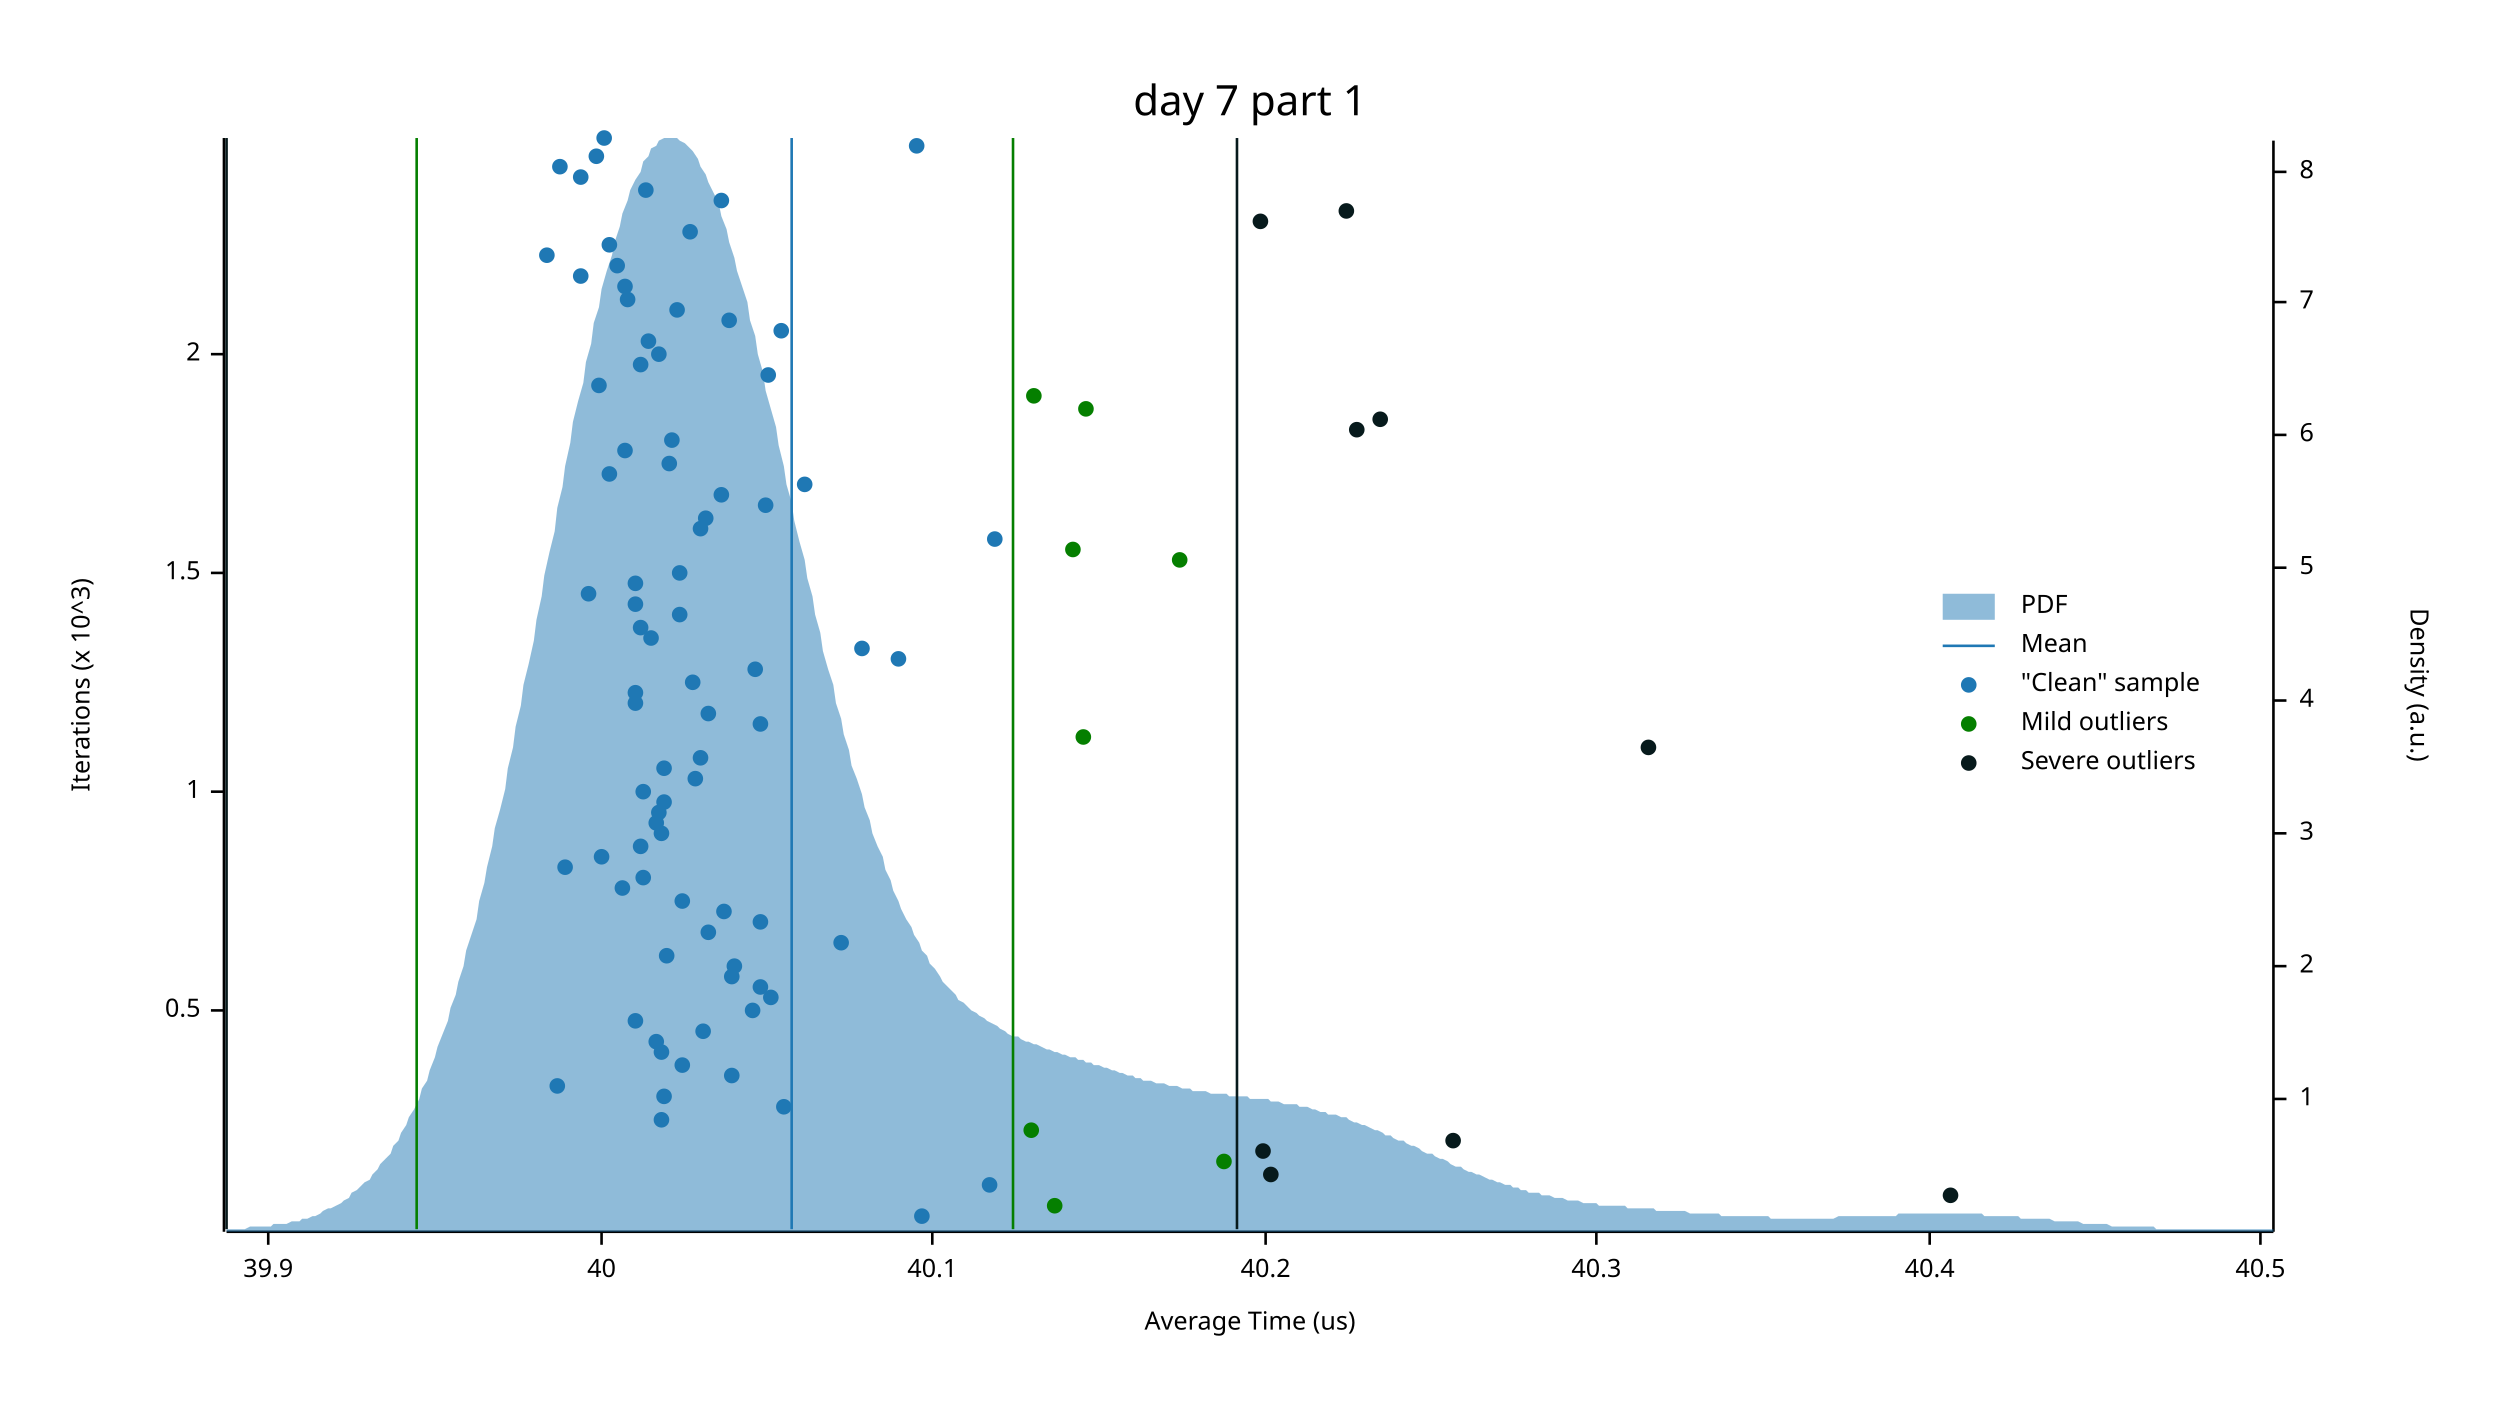
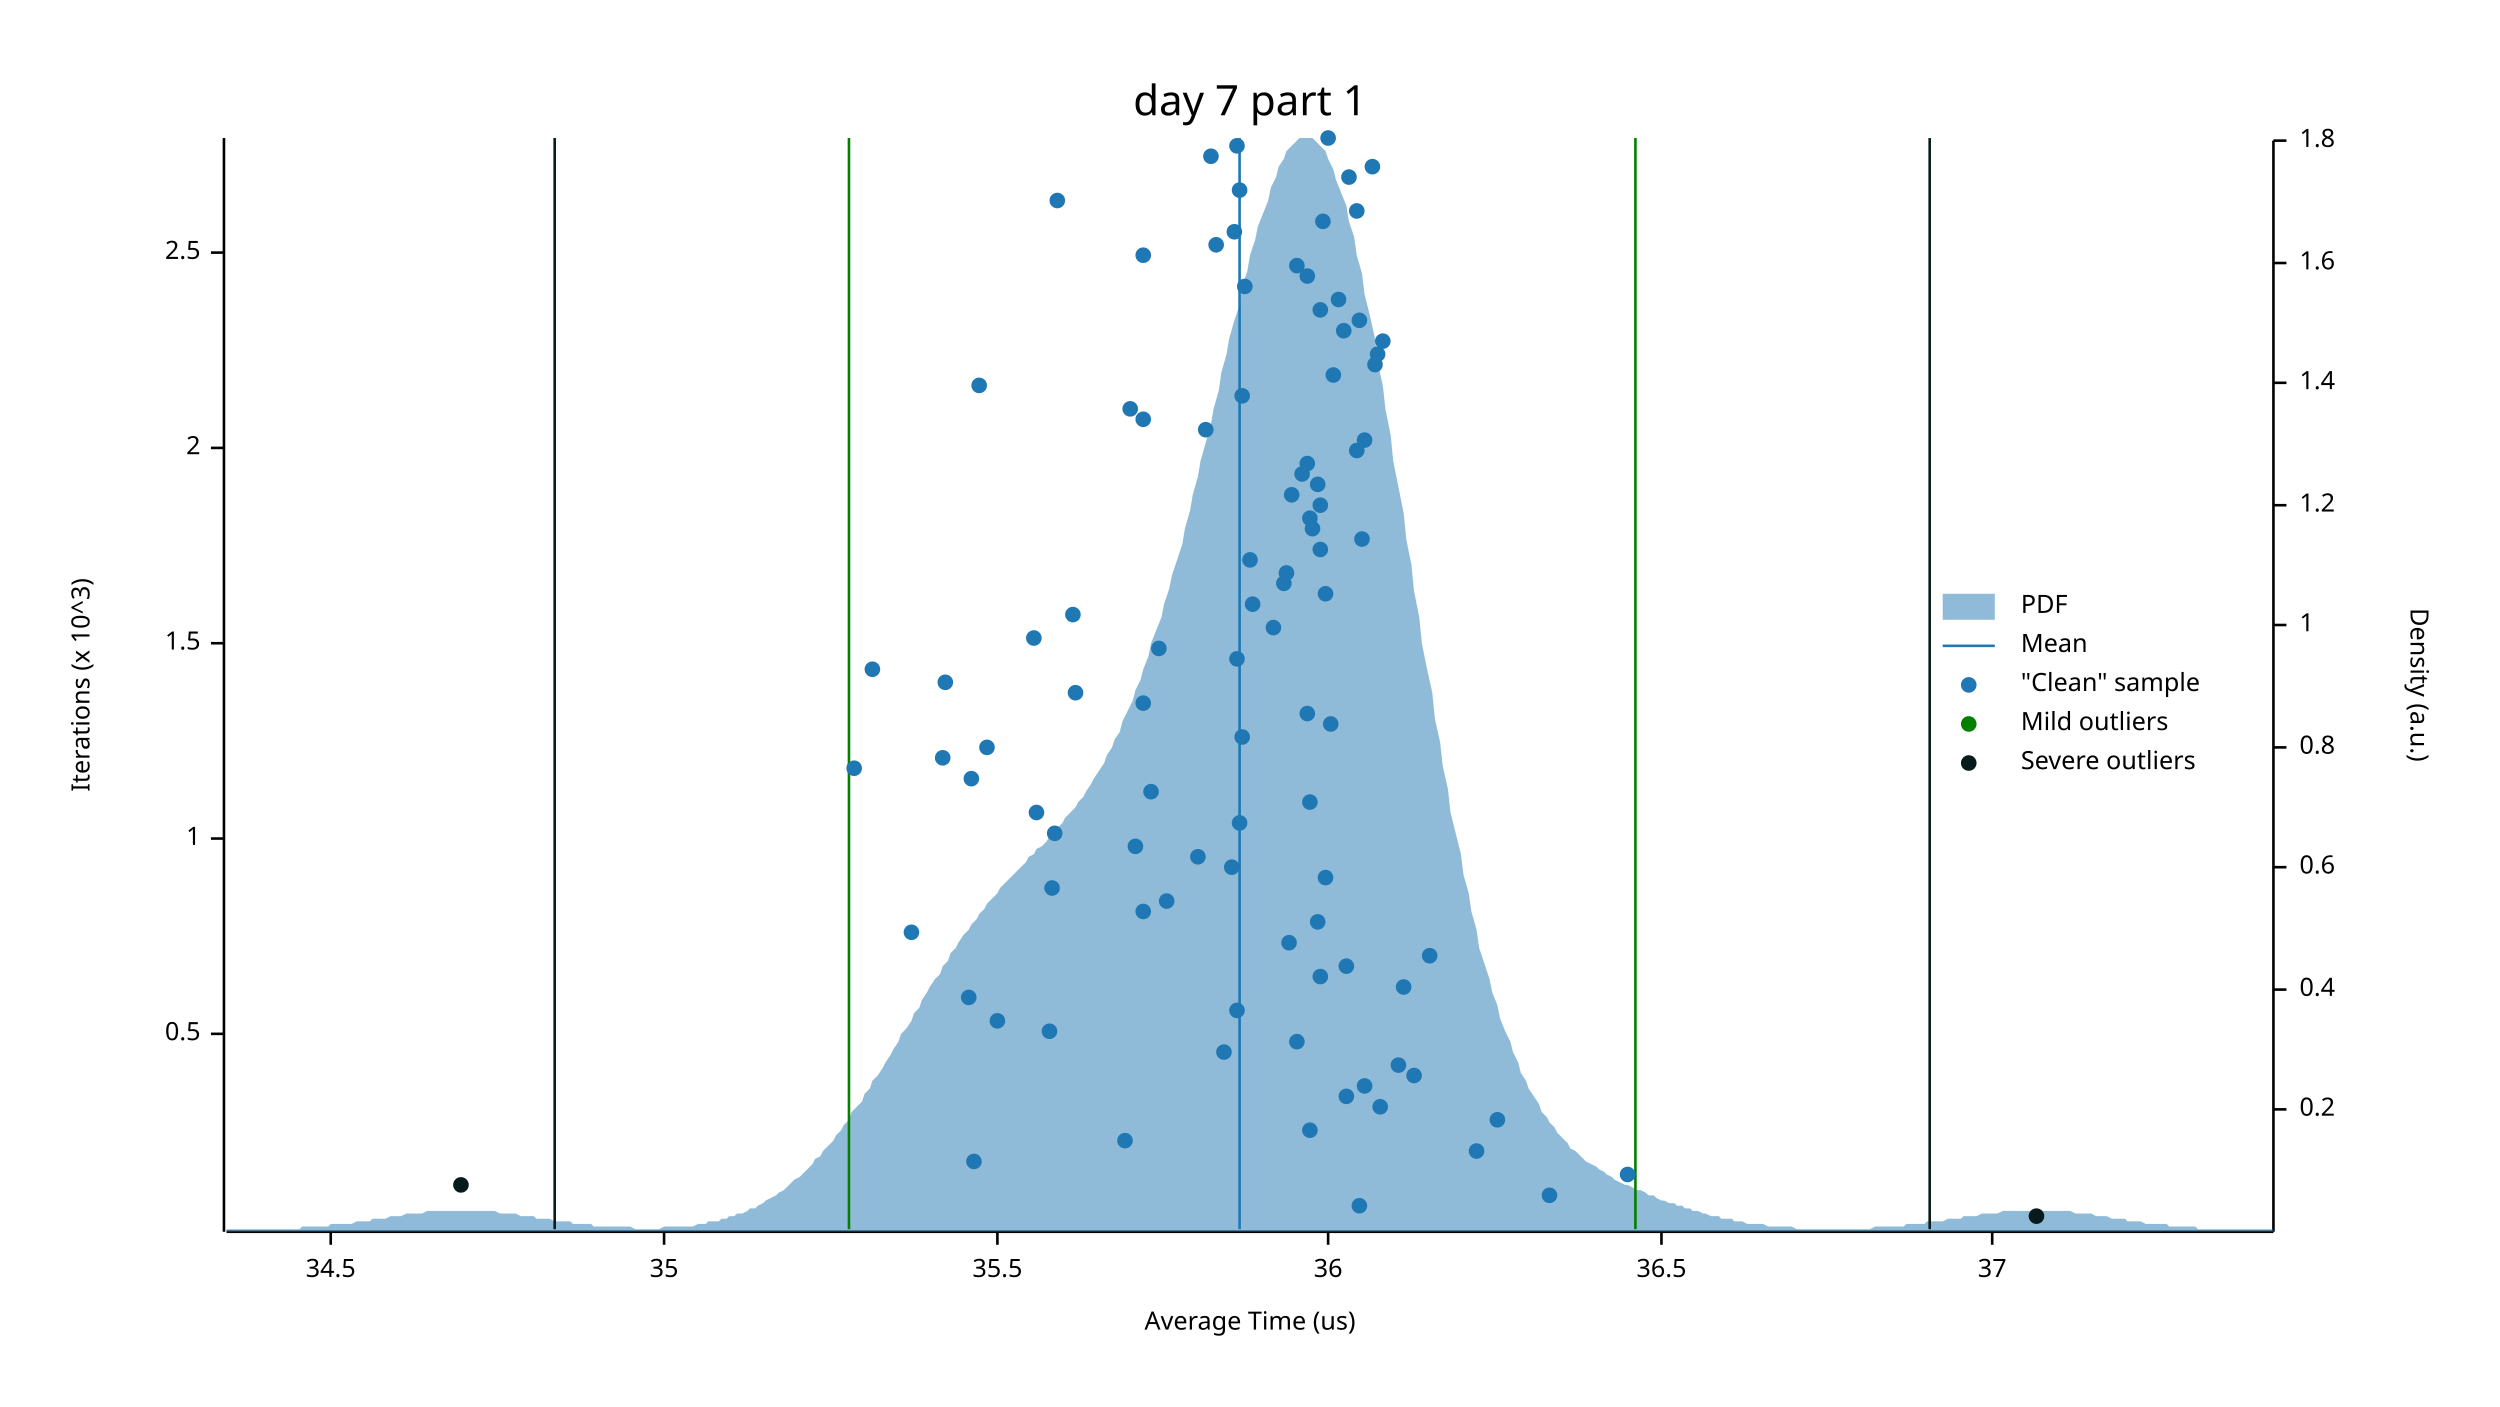
<svg xmlns="http://www.w3.org/2000/svg" width="960" height="540" viewBox="0 0 960 540">
  <text x="480" y="32" dy="0.76em" text-anchor="middle" font-family="sans-serif" font-size="16.129" opacity="1" fill="#000000">
day 7 part 1
</text>
  <text x="27" y="263" dy="0.76em" text-anchor="middle" font-family="sans-serif" font-size="9.677" opacity="1" fill="#000000" transform="rotate(270, 27, 263)">
Iterations (x 10^3)
</text>
  <text x="480" y="513" dy="-0.5ex" text-anchor="middle" font-family="sans-serif" font-size="9.677" opacity="1" fill="#000000">
Average Time (us)
</text>
  <polyline fill="none" opacity="1" stroke="#000000" stroke-width="1" points="86,53 86,473 " />
-   <text x="77" y="388" dy="0.5ex" text-anchor="end" font-family="sans-serif" font-size="9.677" opacity="1" fill="#000000">
+   <text x="77" y="397" dy="0.5ex" text-anchor="end" font-family="sans-serif" font-size="9.677" opacity="1" fill="#000000">
0.5
</text>
-   <polyline fill="none" opacity="1" stroke="#000000" stroke-width="1" points="81,388 86,388 " />
-   <text x="77" y="304" dy="0.5ex" text-anchor="end" font-family="sans-serif" font-size="9.677" opacity="1" fill="#000000">
+   <polyline fill="none" opacity="1" stroke="#000000" stroke-width="1" points="81,397 86,397 " />
+   <text x="77" y="322" dy="0.5ex" text-anchor="end" font-family="sans-serif" font-size="9.677" opacity="1" fill="#000000">
1
</text>
-   <polyline fill="none" opacity="1" stroke="#000000" stroke-width="1" points="81,304 86,304 " />
-   <text x="77" y="220" dy="0.5ex" text-anchor="end" font-family="sans-serif" font-size="9.677" opacity="1" fill="#000000">
+   <polyline fill="none" opacity="1" stroke="#000000" stroke-width="1" points="81,322 86,322 " />
+   <text x="77" y="247" dy="0.5ex" text-anchor="end" font-family="sans-serif" font-size="9.677" opacity="1" fill="#000000">
1.5
</text>
-   <polyline fill="none" opacity="1" stroke="#000000" stroke-width="1" points="81,220 86,220 " />
-   <text x="77" y="136" dy="0.5ex" text-anchor="end" font-family="sans-serif" font-size="9.677" opacity="1" fill="#000000">
+   <polyline fill="none" opacity="1" stroke="#000000" stroke-width="1" points="81,247 86,247 " />
+   <text x="77" y="172" dy="0.5ex" text-anchor="end" font-family="sans-serif" font-size="9.677" opacity="1" fill="#000000">
2
</text>
-   <polyline fill="none" opacity="1" stroke="#000000" stroke-width="1" points="81,136 86,136 " />
+   <polyline fill="none" opacity="1" stroke="#000000" stroke-width="1" points="81,172 86,172 " />
+   <text x="77" y="97" dy="0.5ex" text-anchor="end" font-family="sans-serif" font-size="9.677" opacity="1" fill="#000000">
+ 2.5
+ </text>
+   <polyline fill="none" opacity="1" stroke="#000000" stroke-width="1" points="81,97 86,97 " />
  <polyline fill="none" opacity="1" stroke="#000000" stroke-width="1" points="87,473 873,473 " />
-   <text x="103" y="483" dy="0.76em" text-anchor="middle" font-family="sans-serif" font-size="9.677" opacity="1" fill="#000000">
- 39.9
- </text>
-   <polyline fill="none" opacity="1" stroke="#000000" stroke-width="1" points="103,473 103,478 " />
-   <text x="231" y="483" dy="0.76em" text-anchor="middle" font-family="sans-serif" font-size="9.677" opacity="1" fill="#000000">
- 40
- </text>
-   <polyline fill="none" opacity="1" stroke="#000000" stroke-width="1" points="231,473 231,478 " />
-   <text x="358" y="483" dy="0.76em" text-anchor="middle" font-family="sans-serif" font-size="9.677" opacity="1" fill="#000000">
- 40.1
- </text>
-   <polyline fill="none" opacity="1" stroke="#000000" stroke-width="1" points="358,473 358,478 " />
-   <text x="486" y="483" dy="0.76em" text-anchor="middle" font-family="sans-serif" font-size="9.677" opacity="1" fill="#000000">
- 40.2
- </text>
-   <polyline fill="none" opacity="1" stroke="#000000" stroke-width="1" points="486,473 486,478 " />
-   <text x="613" y="483" dy="0.76em" text-anchor="middle" font-family="sans-serif" font-size="9.677" opacity="1" fill="#000000">
- 40.3
- </text>
-   <polyline fill="none" opacity="1" stroke="#000000" stroke-width="1" points="613,473 613,478 " />
-   <text x="741" y="483" dy="0.76em" text-anchor="middle" font-family="sans-serif" font-size="9.677" opacity="1" fill="#000000">
- 40.4
- </text>
-   <polyline fill="none" opacity="1" stroke="#000000" stroke-width="1" points="741,473 741,478 " />
-   <text x="868" y="483" dy="0.76em" text-anchor="middle" font-family="sans-serif" font-size="9.677" opacity="1" fill="#000000">
- 40.5
- </text>
-   <polyline fill="none" opacity="1" stroke="#000000" stroke-width="1" points="868,473 868,478 " />
+   <text x="127" y="483" dy="0.76em" text-anchor="middle" font-family="sans-serif" font-size="9.677" opacity="1" fill="#000000">
+ 34.5
+ </text>
+   <polyline fill="none" opacity="1" stroke="#000000" stroke-width="1" points="127,473 127,478 " />
+   <text x="255" y="483" dy="0.76em" text-anchor="middle" font-family="sans-serif" font-size="9.677" opacity="1" fill="#000000">
+ 35
+ </text>
+   <polyline fill="none" opacity="1" stroke="#000000" stroke-width="1" points="255,473 255,478 " />
+   <text x="383" y="483" dy="0.76em" text-anchor="middle" font-family="sans-serif" font-size="9.677" opacity="1" fill="#000000">
+ 35.5
+ </text>
+   <polyline fill="none" opacity="1" stroke="#000000" stroke-width="1" points="383,473 383,478 " />
+   <text x="510" y="483" dy="0.76em" text-anchor="middle" font-family="sans-serif" font-size="9.677" opacity="1" fill="#000000">
+ 36
+ </text>
+   <polyline fill="none" opacity="1" stroke="#000000" stroke-width="1" points="510,473 510,478 " />
+   <text x="638" y="483" dy="0.76em" text-anchor="middle" font-family="sans-serif" font-size="9.677" opacity="1" fill="#000000">
+ 36.5
+ </text>
+   <polyline fill="none" opacity="1" stroke="#000000" stroke-width="1" points="638,473 638,478 " />
+   <text x="765" y="483" dy="0.76em" text-anchor="middle" font-family="sans-serif" font-size="9.677" opacity="1" fill="#000000">
+ 37
+ </text>
+   <polyline fill="none" opacity="1" stroke="#000000" stroke-width="1" points="765,473 765,478 " />
  <text x="933" y="263" dy="0.76em" text-anchor="middle" font-family="sans-serif" font-size="9.677" opacity="1" fill="#000000" transform="rotate(90, 933, 263)">
Density (a.u.)
</text>
  <polyline fill="none" opacity="1" stroke="#000000" stroke-width="1" points="873,54 873,473 " />
-   <text x="883" y="422" dy="0.5ex" text-anchor="start" font-family="sans-serif" font-size="9.677" opacity="1" fill="#000000">
+   <text x="883" y="426" dy="0.5ex" text-anchor="start" font-family="sans-serif" font-size="9.677" opacity="1" fill="#000000">
+ 0.2
+ </text>
+   <polyline fill="none" opacity="1" stroke="#000000" stroke-width="1" points="873,426 878,426 " />
+   <text x="883" y="380" dy="0.5ex" text-anchor="start" font-family="sans-serif" font-size="9.677" opacity="1" fill="#000000">
+ 0.4
+ </text>
+   <polyline fill="none" opacity="1" stroke="#000000" stroke-width="1" points="873,380 878,380 " />
+   <text x="883" y="333" dy="0.5ex" text-anchor="start" font-family="sans-serif" font-size="9.677" opacity="1" fill="#000000">
+ 0.6
+ </text>
+   <polyline fill="none" opacity="1" stroke="#000000" stroke-width="1" points="873,333 878,333 " />
+   <text x="883" y="287" dy="0.5ex" text-anchor="start" font-family="sans-serif" font-size="9.677" opacity="1" fill="#000000">
+ 0.8
+ </text>
+   <polyline fill="none" opacity="1" stroke="#000000" stroke-width="1" points="873,287 878,287 " />
+   <text x="883" y="240" dy="0.5ex" text-anchor="start" font-family="sans-serif" font-size="9.677" opacity="1" fill="#000000">
1
</text>
-   <polyline fill="none" opacity="1" stroke="#000000" stroke-width="1" points="873,422 878,422 " />
-   <text x="883" y="371" dy="0.5ex" text-anchor="start" font-family="sans-serif" font-size="9.677" opacity="1" fill="#000000">
- 2
- </text>
-   <polyline fill="none" opacity="1" stroke="#000000" stroke-width="1" points="873,371 878,371 " />
-   <text x="883" y="320" dy="0.5ex" text-anchor="start" font-family="sans-serif" font-size="9.677" opacity="1" fill="#000000">
- 3
- </text>
-   <polyline fill="none" opacity="1" stroke="#000000" stroke-width="1" points="873,320 878,320 " />
-   <text x="883" y="269" dy="0.5ex" text-anchor="start" font-family="sans-serif" font-size="9.677" opacity="1" fill="#000000">
- 4
- </text>
-   <polyline fill="none" opacity="1" stroke="#000000" stroke-width="1" points="873,269 878,269 " />
-   <text x="883" y="218" dy="0.5ex" text-anchor="start" font-family="sans-serif" font-size="9.677" opacity="1" fill="#000000">
- 5
- </text>
-   <polyline fill="none" opacity="1" stroke="#000000" stroke-width="1" points="873,218 878,218 " />
-   <text x="883" y="167" dy="0.5ex" text-anchor="start" font-family="sans-serif" font-size="9.677" opacity="1" fill="#000000">
- 6
- </text>
-   <polyline fill="none" opacity="1" stroke="#000000" stroke-width="1" points="873,167 878,167 " />
-   <text x="883" y="116" dy="0.5ex" text-anchor="start" font-family="sans-serif" font-size="9.677" opacity="1" fill="#000000">
- 7
- </text>
-   <polyline fill="none" opacity="1" stroke="#000000" stroke-width="1" points="873,116 878,116 " />
-   <text x="883" y="66" dy="0.5ex" text-anchor="start" font-family="sans-serif" font-size="9.677" opacity="1" fill="#000000">
- 8
- </text>
-   <polyline fill="none" opacity="1" stroke="#000000" stroke-width="1" points="873,66 878,66 " />
-   <polygon opacity="0.5" fill="#1F78B4" points="87,472 88,472 90,472 91,472 93,472 94,472 96,471 98,471 99,471 101,471 102,471 104,471 105,470 107,470 109,470 110,470 112,469 113,469 115,469 116,468 118,468 120,467 121,467 123,466 124,465 126,464 127,464 129,463 131,462 132,461 134,460 135,458 137,457 138,456 140,454 142,453 143,451 145,449 146,447 148,445 150,443 151,440 153,438 154,435 156,432 157,429 159,426 161,422 162,418 164,415 165,411 167,406 168,402 170,397 172,392 173,387 175,382 176,377 178,371 179,365 181,359 183,353 184,346 186,339 187,333 189,325 190,318 192,311 194,303 195,295 197,287 198,279 200,271 201,263 203,255 205,246 206,238 208,229 209,221 211,212 213,204 214,195 216,187 217,179 219,170 220,162 222,154 224,147 225,139 227,132 228,124 230,118 231,111 233,104 235,98 236,93 238,87 239,82 241,77 242,73 244,69 246,66 247,62 249,60 250,57 252,56 253,54 255,53 257,53 258,53 260,53 261,54 263,55 264,56 266,58 268,61 269,64 271,67 272,70 274,74 276,78 277,83 279,88 280,93 282,99 283,104 285,110 287,116 288,123 290,129 291,136 293,143 294,150 296,157 298,164 299,171 301,179 302,186 304,193 305,200 307,208 309,215 310,222 312,229 313,236 315,243 316,250 318,257 320,263 321,270 323,276 324,282 326,288 327,294 329,299 331,305 332,310 334,315 335,320 337,325 339,329 340,334 342,338 343,342 345,346 346,349 348,353 350,356 351,359 353,362 354,365 356,367 357,370 359,372 361,375 362,377 364,379 365,380 367,382 368,384 370,385 372,387 373,388 375,389 376,390 378,391 379,392 381,393 383,394 384,395 386,396 387,397 389,398 391,398 392,399 394,400 395,400 397,401 398,401 400,402 402,403 403,403 405,404 406,404 408,405 409,405 411,406 413,406 414,407 416,407 417,408 419,408 420,409 422,409 424,410 425,410 427,411 428,411 430,412 431,412 433,413 435,413 436,414 438,414 439,415 441,415 442,415 444,416 446,416 447,416 449,417 450,417 452,417 454,418 455,418 457,418 458,419 460,419 461,419 463,419 465,420 466,420 468,420 469,420 471,420 472,421 474,421 476,421 477,421 479,421 480,422 482,422 483,422 485,422 487,422 488,423 490,423 491,423 493,424 494,424 496,424 498,424 499,425 501,425 502,425 504,426 505,426 507,427 509,427 510,428 512,428 513,428 515,429 517,429 518,430 520,431 521,431 523,432 524,432 526,433 528,434 529,434 531,435 532,436 534,436 535,437 537,438 539,438 540,439 542,440 543,440 545,441 546,442 548,443 550,443 551,444 553,445 554,445 556,446 557,447 559,448 561,448 562,449 564,450 565,450 567,451 568,451 570,452 572,453 573,453 575,454 576,454 578,455 580,455 581,456 583,456 584,457 586,457 587,458 589,458 591,458 592,459 594,459 595,459 597,460 598,460 600,460 602,461 603,461 605,461 606,461 608,462 609,462 611,462 613,462 614,463 616,463 617,463 619,463 620,463 622,463 624,463 625,464 627,464 628,464 630,464 632,464 633,464 635,464 636,465 638,465 639,465 641,465 643,465 644,465 646,465 647,465 649,466 650,466 652,466 654,466 655,466 657,466 658,466 660,466 661,467 663,467 665,467 666,467 668,467 669,467 671,467 672,467 674,467 676,467 677,467 679,467 680,468 682,468 683,468 685,468 687,468 688,468 690,468 691,468 693,468 695,468 696,468 698,468 699,468 701,468 702,468 704,468 706,467 707,467 709,467 710,467 712,467 713,467 715,467 717,467 718,467 720,467 721,467 723,467 724,467 726,467 728,467 729,466 731,466 732,466 734,466 735,466 737,466 739,466 740,466 742,466 743,466 745,466 746,466 748,466 750,466 751,466 753,466 754,466 756,466 758,466 759,466 761,466 762,467 764,467 765,467 767,467 769,467 770,467 772,467 773,467 775,467 776,468 778,468 780,468 781,468 783,468 784,468 786,468 787,468 789,469 791,469 792,469 794,469 795,469 797,469 798,469 800,470 802,470 803,470 805,470 806,470 808,470 809,470 811,471 813,471 814,471 816,471 817,471 819,471 821,471 822,471 824,471 825,471 827,471 828,472 830,472 832,472 833,472 835,472 836,472 838,472 839,472 841,472 843,472 844,472 846,472 847,472 849,472 850,472 852,472 854,472 855,472 857,472 858,472 860,472 861,472 863,472 865,472 866,472 868,472 869,472 871,472 873,472 873,473 87,473 " />
-   <polyline fill="none" opacity="1" stroke="#1F78B4" stroke-width="1" points="304,472 304,53 " />
-   <polyline fill="none" opacity="1" stroke="#057F00" stroke-width="1" points="160,472 160,53 " />
-   <polyline fill="none" opacity="1" stroke="#057F00" stroke-width="1" points="389,472 389,53 " />
-   <polyline fill="none" opacity="1" stroke="#071A1C" stroke-width="1" points="87,472 87,53 " />
-   <polyline fill="none" opacity="1" stroke="#071A1C" stroke-width="1" points="475,472 475,53 " />
-   <circle cx="354" cy="467" r="3" opacity="1" fill="#1F78B4" stroke="none" stroke-width="1" />
-   <circle cx="380" cy="455" r="3" opacity="1" fill="#1F78B4" stroke="none" stroke-width="1" />
-   <circle cx="254" cy="430" r="3" opacity="1" fill="#1F78B4" stroke="none" stroke-width="1" />
-   <circle cx="301" cy="425" r="3" opacity="1" fill="#1F78B4" stroke="none" stroke-width="1" />
-   <circle cx="255" cy="421" r="3" opacity="1" fill="#1F78B4" stroke="none" stroke-width="1" />
-   <circle cx="214" cy="417" r="3" opacity="1" fill="#1F78B4" stroke="none" stroke-width="1" />
-   <circle cx="281" cy="413" r="3" opacity="1" fill="#1F78B4" stroke="none" stroke-width="1" />
-   <circle cx="262" cy="409" r="3" opacity="1" fill="#1F78B4" stroke="none" stroke-width="1" />
-   <circle cx="254" cy="404" r="3" opacity="1" fill="#1F78B4" stroke="none" stroke-width="1" />
-   <circle cx="252" cy="400" r="3" opacity="1" fill="#1F78B4" stroke="none" stroke-width="1" />
-   <circle cx="270" cy="396" r="3" opacity="1" fill="#1F78B4" stroke="none" stroke-width="1" />
-   <circle cx="244" cy="392" r="3" opacity="1" fill="#1F78B4" stroke="none" stroke-width="1" />
-   <circle cx="289" cy="388" r="3" opacity="1" fill="#1F78B4" stroke="none" stroke-width="1" />
-   <circle cx="296" cy="383" r="3" opacity="1" fill="#1F78B4" stroke="none" stroke-width="1" />
-   <circle cx="292" cy="379" r="3" opacity="1" fill="#1F78B4" stroke="none" stroke-width="1" />
-   <circle cx="281" cy="375" r="3" opacity="1" fill="#1F78B4" stroke="none" stroke-width="1" />
-   <circle cx="282" cy="371" r="3" opacity="1" fill="#1F78B4" stroke="none" stroke-width="1" />
-   <circle cx="256" cy="367" r="3" opacity="1" fill="#1F78B4" stroke="none" stroke-width="1" />
-   <circle cx="323" cy="362" r="3" opacity="1" fill="#1F78B4" stroke="none" stroke-width="1" />
-   <circle cx="272" cy="358" r="3" opacity="1" fill="#1F78B4" stroke="none" stroke-width="1" />
-   <circle cx="292" cy="354" r="3" opacity="1" fill="#1F78B4" stroke="none" stroke-width="1" />
-   <circle cx="278" cy="350" r="3" opacity="1" fill="#1F78B4" stroke="none" stroke-width="1" />
-   <circle cx="262" cy="346" r="3" opacity="1" fill="#1F78B4" stroke="none" stroke-width="1" />
-   <circle cx="239" cy="341" r="3" opacity="1" fill="#1F78B4" stroke="none" stroke-width="1" />
-   <circle cx="247" cy="337" r="3" opacity="1" fill="#1F78B4" stroke="none" stroke-width="1" />
-   <circle cx="217" cy="333" r="3" opacity="1" fill="#1F78B4" stroke="none" stroke-width="1" />
-   <circle cx="231" cy="329" r="3" opacity="1" fill="#1F78B4" stroke="none" stroke-width="1" />
-   <circle cx="246" cy="325" r="3" opacity="1" fill="#1F78B4" stroke="none" stroke-width="1" />
-   <circle cx="254" cy="320" r="3" opacity="1" fill="#1F78B4" stroke="none" stroke-width="1" />
-   <circle cx="252" cy="316" r="3" opacity="1" fill="#1F78B4" stroke="none" stroke-width="1" />
-   <circle cx="253" cy="312" r="3" opacity="1" fill="#1F78B4" stroke="none" stroke-width="1" />
-   <circle cx="255" cy="308" r="3" opacity="1" fill="#1F78B4" stroke="none" stroke-width="1" />
-   <circle cx="247" cy="304" r="3" opacity="1" fill="#1F78B4" stroke="none" stroke-width="1" />
-   <circle cx="267" cy="299" r="3" opacity="1" fill="#1F78B4" stroke="none" stroke-width="1" />
-   <circle cx="255" cy="295" r="3" opacity="1" fill="#1F78B4" stroke="none" stroke-width="1" />
-   <circle cx="269" cy="291" r="3" opacity="1" fill="#1F78B4" stroke="none" stroke-width="1" />
-   <circle cx="292" cy="278" r="3" opacity="1" fill="#1F78B4" stroke="none" stroke-width="1" />
-   <circle cx="272" cy="274" r="3" opacity="1" fill="#1F78B4" stroke="none" stroke-width="1" />
-   <circle cx="244" cy="270" r="3" opacity="1" fill="#1F78B4" stroke="none" stroke-width="1" />
-   <circle cx="244" cy="266" r="3" opacity="1" fill="#1F78B4" stroke="none" stroke-width="1" />
-   <circle cx="266" cy="262" r="3" opacity="1" fill="#1F78B4" stroke="none" stroke-width="1" />
-   <circle cx="290" cy="257" r="3" opacity="1" fill="#1F78B4" stroke="none" stroke-width="1" />
-   <circle cx="345" cy="253" r="3" opacity="1" fill="#1F78B4" stroke="none" stroke-width="1" />
-   <circle cx="331" cy="249" r="3" opacity="1" fill="#1F78B4" stroke="none" stroke-width="1" />
-   <circle cx="250" cy="245" r="3" opacity="1" fill="#1F78B4" stroke="none" stroke-width="1" />
-   <circle cx="246" cy="241" r="3" opacity="1" fill="#1F78B4" stroke="none" stroke-width="1" />
-   <circle cx="261" cy="236" r="3" opacity="1" fill="#1F78B4" stroke="none" stroke-width="1" />
-   <circle cx="244" cy="232" r="3" opacity="1" fill="#1F78B4" stroke="none" stroke-width="1" />
-   <circle cx="226" cy="228" r="3" opacity="1" fill="#1F78B4" stroke="none" stroke-width="1" />
-   <circle cx="244" cy="224" r="3" opacity="1" fill="#1F78B4" stroke="none" stroke-width="1" />
-   <circle cx="261" cy="220" r="3" opacity="1" fill="#1F78B4" stroke="none" stroke-width="1" />
-   <circle cx="382" cy="207" r="3" opacity="1" fill="#1F78B4" stroke="none" stroke-width="1" />
-   <circle cx="269" cy="203" r="3" opacity="1" fill="#1F78B4" stroke="none" stroke-width="1" />
-   <circle cx="271" cy="199" r="3" opacity="1" fill="#1F78B4" stroke="none" stroke-width="1" />
-   <circle cx="294" cy="194" r="3" opacity="1" fill="#1F78B4" stroke="none" stroke-width="1" />
-   <circle cx="277" cy="190" r="3" opacity="1" fill="#1F78B4" stroke="none" stroke-width="1" />
-   <circle cx="309" cy="186" r="3" opacity="1" fill="#1F78B4" stroke="none" stroke-width="1" />
-   <circle cx="234" cy="182" r="3" opacity="1" fill="#1F78B4" stroke="none" stroke-width="1" />
-   <circle cx="257" cy="178" r="3" opacity="1" fill="#1F78B4" stroke="none" stroke-width="1" />
-   <circle cx="240" cy="173" r="3" opacity="1" fill="#1F78B4" stroke="none" stroke-width="1" />
-   <circle cx="258" cy="169" r="3" opacity="1" fill="#1F78B4" stroke="none" stroke-width="1" />
-   <circle cx="230" cy="148" r="3" opacity="1" fill="#1F78B4" stroke="none" stroke-width="1" />
-   <circle cx="295" cy="144" r="3" opacity="1" fill="#1F78B4" stroke="none" stroke-width="1" />
-   <circle cx="246" cy="140" r="3" opacity="1" fill="#1F78B4" stroke="none" stroke-width="1" />
-   <circle cx="253" cy="136" r="3" opacity="1" fill="#1F78B4" stroke="none" stroke-width="1" />
-   <circle cx="249" cy="131" r="3" opacity="1" fill="#1F78B4" stroke="none" stroke-width="1" />
-   <circle cx="300" cy="127" r="3" opacity="1" fill="#1F78B4" stroke="none" stroke-width="1" />
-   <circle cx="280" cy="123" r="3" opacity="1" fill="#1F78B4" stroke="none" stroke-width="1" />
-   <circle cx="260" cy="119" r="3" opacity="1" fill="#1F78B4" stroke="none" stroke-width="1" />
-   <circle cx="241" cy="115" r="3" opacity="1" fill="#1F78B4" stroke="none" stroke-width="1" />
-   <circle cx="240" cy="110" r="3" opacity="1" fill="#1F78B4" stroke="none" stroke-width="1" />
-   <circle cx="223" cy="106" r="3" opacity="1" fill="#1F78B4" stroke="none" stroke-width="1" />
-   <circle cx="237" cy="102" r="3" opacity="1" fill="#1F78B4" stroke="none" stroke-width="1" />
-   <circle cx="210" cy="98" r="3" opacity="1" fill="#1F78B4" stroke="none" stroke-width="1" />
-   <circle cx="234" cy="94" r="3" opacity="1" fill="#1F78B4" stroke="none" stroke-width="1" />
-   <circle cx="265" cy="89" r="3" opacity="1" fill="#1F78B4" stroke="none" stroke-width="1" />
-   <circle cx="277" cy="77" r="3" opacity="1" fill="#1F78B4" stroke="none" stroke-width="1" />
-   <circle cx="248" cy="73" r="3" opacity="1" fill="#1F78B4" stroke="none" stroke-width="1" />
-   <circle cx="223" cy="68" r="3" opacity="1" fill="#1F78B4" stroke="none" stroke-width="1" />
-   <circle cx="215" cy="64" r="3" opacity="1" fill="#1F78B4" stroke="none" stroke-width="1" />
-   <circle cx="229" cy="60" r="3" opacity="1" fill="#1F78B4" stroke="none" stroke-width="1" />
-   <circle cx="352" cy="56" r="3" opacity="1" fill="#1F78B4" stroke="none" stroke-width="1" />
-   <circle cx="232" cy="53" r="3" opacity="1" fill="#1F78B4" stroke="none" stroke-width="1" />
-   <circle cx="405" cy="463" r="3" opacity="1" fill="#057F00" stroke="none" stroke-width="1" />
-   <circle cx="470" cy="446" r="3" opacity="1" fill="#057F00" stroke="none" stroke-width="1" />
-   <circle cx="396" cy="434" r="3" opacity="1" fill="#057F00" stroke="none" stroke-width="1" />
-   <circle cx="416" cy="283" r="3" opacity="1" fill="#057F00" stroke="none" stroke-width="1" />
-   <circle cx="453" cy="215" r="3" opacity="1" fill="#057F00" stroke="none" stroke-width="1" />
-   <circle cx="412" cy="211" r="3" opacity="1" fill="#057F00" stroke="none" stroke-width="1" />
-   <circle cx="417" cy="157" r="3" opacity="1" fill="#057F00" stroke="none" stroke-width="1" />
-   <circle cx="397" cy="152" r="3" opacity="1" fill="#057F00" stroke="none" stroke-width="1" />
-   <circle cx="749" cy="459" r="3" opacity="1" fill="#071A1C" stroke="none" stroke-width="1" />
-   <circle cx="488" cy="451" r="3" opacity="1" fill="#071A1C" stroke="none" stroke-width="1" />
-   <circle cx="485" cy="442" r="3" opacity="1" fill="#071A1C" stroke="none" stroke-width="1" />
-   <circle cx="558" cy="438" r="3" opacity="1" fill="#071A1C" stroke="none" stroke-width="1" />
-   <circle cx="633" cy="287" r="3" opacity="1" fill="#071A1C" stroke="none" stroke-width="1" />
-   <circle cx="521" cy="165" r="3" opacity="1" fill="#071A1C" stroke="none" stroke-width="1" />
-   <circle cx="530" cy="161" r="3" opacity="1" fill="#071A1C" stroke="none" stroke-width="1" />
-   <circle cx="484" cy="85" r="3" opacity="1" fill="#071A1C" stroke="none" stroke-width="1" />
-   <circle cx="517" cy="81" r="3" opacity="1" fill="#071A1C" stroke="none" stroke-width="1" />
+   <polyline fill="none" opacity="1" stroke="#000000" stroke-width="1" points="873,240 878,240 " />
+   <text x="883" y="194" dy="0.5ex" text-anchor="start" font-family="sans-serif" font-size="9.677" opacity="1" fill="#000000">
+ 1.2
+ </text>
+   <polyline fill="none" opacity="1" stroke="#000000" stroke-width="1" points="873,194 878,194 " />
+   <text x="883" y="147" dy="0.5ex" text-anchor="start" font-family="sans-serif" font-size="9.677" opacity="1" fill="#000000">
+ 1.4
+ </text>
+   <polyline fill="none" opacity="1" stroke="#000000" stroke-width="1" points="873,147 878,147 " />
+   <text x="883" y="101" dy="0.5ex" text-anchor="start" font-family="sans-serif" font-size="9.677" opacity="1" fill="#000000">
+ 1.6
+ </text>
+   <polyline fill="none" opacity="1" stroke="#000000" stroke-width="1" points="873,101 878,101 " />
+   <text x="883" y="54" dy="0.5ex" text-anchor="start" font-family="sans-serif" font-size="9.677" opacity="1" fill="#000000">
+ 1.8
+ </text>
+   <polyline fill="none" opacity="1" stroke="#000000" stroke-width="1" points="873,54 878,54 " />
+   <polygon opacity="0.5" fill="#1F78B4" points="87,472 88,472 90,472 91,472 93,472 94,472 96,472 98,472 99,472 101,472 102,472 104,472 105,472 107,472 109,472 110,472 112,472 113,472 115,472 116,471 118,471 120,471 121,471 123,471 124,471 126,471 127,470 129,470 131,470 132,470 134,470 135,470 137,469 138,469 140,469 142,469 143,468 145,468 146,468 148,468 150,467 151,467 153,467 154,467 156,466 157,466 159,466 161,466 162,466 164,465 165,465 167,465 168,465 170,465 172,465 173,465 175,465 176,465 178,465 179,465 181,465 183,465 184,465 186,465 187,465 189,465 190,465 192,466 194,466 195,466 197,466 198,466 200,467 201,467 203,467 205,467 206,468 208,468 209,468 211,468 213,469 214,469 216,469 217,469 219,469 220,470 222,470 224,470 225,470 227,470 228,471 230,471 231,471 233,471 235,471 236,471 238,471 239,471 241,471 242,471 244,472 246,472 247,472 249,472 250,472 252,472 253,472 255,471 257,471 258,471 260,471 261,471 263,471 264,471 266,471 268,470 269,470 271,470 272,469 274,469 276,469 277,468 279,468 280,467 282,467 283,466 285,466 287,465 288,464 290,464 291,463 293,462 294,461 296,460 298,459 299,458 301,457 302,456 304,454 305,453 307,452 309,450 310,449 312,447 313,445 315,444 316,442 318,440 320,438 321,436 323,434 324,432 326,430 327,427 329,425 331,423 332,420 334,418 335,415 337,413 339,410 340,408 342,405 343,403 345,400 346,397 348,395 350,392 351,389 353,387 354,384 356,381 357,379 359,376 361,374 362,371 364,369 365,366 367,364 368,362 370,359 372,357 373,355 375,353 376,351 378,349 379,347 381,345 383,343 384,341 386,339 387,338 389,336 391,334 392,333 394,331 395,329 397,328 398,326 400,325 402,323 403,321 405,320 406,318 408,316 409,314 411,312 413,310 414,308 416,306 417,304 419,301 420,299 422,296 424,293 425,290 427,287 428,284 430,281 431,277 433,273 435,269 436,265 438,261 439,257 441,252 442,247 444,242 446,237 447,232 449,226 450,221 452,215 454,209 455,203 457,196 458,190 460,183 461,177 463,170 465,163 466,157 468,150 469,143 471,136 472,130 474,123 476,117 477,110 479,104 480,98 482,92 483,87 485,82 487,77 488,72 490,68 491,64 493,61 494,58 496,56 498,54 499,53 501,53 502,53 504,53 505,54 507,56 509,58 510,61 512,65 513,69 515,74 517,79 518,85 520,91 521,98 523,105 524,113 526,121 528,130 529,139 531,148 532,157 534,167 535,177 537,187 539,197 540,207 542,217 543,227 545,237 546,247 548,257 550,266 551,276 553,285 554,294 556,303 557,312 559,320 561,328 562,336 564,343 565,350 567,357 568,364 570,370 572,376 573,381 575,386 576,391 578,396 580,400 581,404 583,408 584,412 586,415 587,418 589,421 591,424 592,427 594,429 595,431 597,433 598,435 600,437 602,439 603,441 605,442 606,443 608,445 609,446 611,447 613,448 614,449 616,450 617,451 619,452 620,453 622,454 624,455 625,455 627,456 628,457 630,457 632,458 633,459 635,459 636,460 638,461 639,461 641,462 643,462 644,463 646,463 647,464 649,464 650,465 652,465 654,466 655,466 657,467 658,467 660,467 661,468 663,468 665,468 666,469 668,469 669,469 671,470 672,470 674,470 676,470 677,470 679,471 680,471 682,471 683,471 685,471 687,471 688,471 690,472 691,472 693,472 695,472 696,472 698,472 699,472 701,472 702,472 704,472 706,472 707,472 709,472 710,472 712,472 713,472 715,472 717,472 718,472 720,471 721,471 723,471 724,471 726,471 728,471 729,471 731,471 732,470 734,470 735,470 737,470 739,470 740,469 742,469 743,469 745,469 746,469 748,468 750,468 751,468 753,468 754,467 756,467 758,467 759,467 761,466 762,466 764,466 765,466 767,466 769,465 770,465 772,465 773,465 775,465 776,465 778,465 780,465 781,465 783,465 784,465 786,465 787,465 789,465 791,465 792,465 794,465 795,465 797,466 798,466 800,466 802,466 803,466 805,467 806,467 808,467 809,467 811,468 813,468 814,468 816,468 817,469 819,469 821,469 822,469 824,470 825,470 827,470 828,470 830,470 832,470 833,471 835,471 836,471 838,471 839,471 841,471 843,471 844,472 846,472 847,472 849,472 850,472 852,472 854,472 855,472 857,472 858,472 860,472 861,472 863,472 865,472 866,472 868,472 869,472 871,472 873,472 873,473 87,473 " />
+   <polyline fill="none" opacity="1" stroke="#1F78B4" stroke-width="1" points="476,472 476,53 " />
+   <polyline fill="none" opacity="1" stroke="#057F00" stroke-width="1" points="326,472 326,53 " />
+   <polyline fill="none" opacity="1" stroke="#057F00" stroke-width="1" points="628,472 628,53 " />
+   <polyline fill="none" opacity="1" stroke="#071A1C" stroke-width="1" points="213,472 213,53 " />
+   <polyline fill="none" opacity="1" stroke="#071A1C" stroke-width="1" points="741,472 741,53 " />
+   <circle cx="522" cy="463" r="3" opacity="1" fill="#1F78B4" stroke="none" stroke-width="1" />
+   <circle cx="595" cy="459" r="3" opacity="1" fill="#1F78B4" stroke="none" stroke-width="1" />
+   <circle cx="625" cy="451" r="3" opacity="1" fill="#1F78B4" stroke="none" stroke-width="1" />
+   <circle cx="374" cy="446" r="3" opacity="1" fill="#1F78B4" stroke="none" stroke-width="1" />
+   <circle cx="567" cy="442" r="3" opacity="1" fill="#1F78B4" stroke="none" stroke-width="1" />
+   <circle cx="432" cy="438" r="3" opacity="1" fill="#1F78B4" stroke="none" stroke-width="1" />
+   <circle cx="503" cy="434" r="3" opacity="1" fill="#1F78B4" stroke="none" stroke-width="1" />
+   <circle cx="575" cy="430" r="3" opacity="1" fill="#1F78B4" stroke="none" stroke-width="1" />
+   <circle cx="530" cy="425" r="3" opacity="1" fill="#1F78B4" stroke="none" stroke-width="1" />
+   <circle cx="517" cy="421" r="3" opacity="1" fill="#1F78B4" stroke="none" stroke-width="1" />
+   <circle cx="524" cy="417" r="3" opacity="1" fill="#1F78B4" stroke="none" stroke-width="1" />
+   <circle cx="543" cy="413" r="3" opacity="1" fill="#1F78B4" stroke="none" stroke-width="1" />
+   <circle cx="537" cy="409" r="3" opacity="1" fill="#1F78B4" stroke="none" stroke-width="1" />
+   <circle cx="470" cy="404" r="3" opacity="1" fill="#1F78B4" stroke="none" stroke-width="1" />
+   <circle cx="498" cy="400" r="3" opacity="1" fill="#1F78B4" stroke="none" stroke-width="1" />
+   <circle cx="403" cy="396" r="3" opacity="1" fill="#1F78B4" stroke="none" stroke-width="1" />
+   <circle cx="383" cy="392" r="3" opacity="1" fill="#1F78B4" stroke="none" stroke-width="1" />
+   <circle cx="475" cy="388" r="3" opacity="1" fill="#1F78B4" stroke="none" stroke-width="1" />
+   <circle cx="372" cy="383" r="3" opacity="1" fill="#1F78B4" stroke="none" stroke-width="1" />
+   <circle cx="539" cy="379" r="3" opacity="1" fill="#1F78B4" stroke="none" stroke-width="1" />
+   <circle cx="507" cy="375" r="3" opacity="1" fill="#1F78B4" stroke="none" stroke-width="1" />
+   <circle cx="517" cy="371" r="3" opacity="1" fill="#1F78B4" stroke="none" stroke-width="1" />
+   <circle cx="549" cy="367" r="3" opacity="1" fill="#1F78B4" stroke="none" stroke-width="1" />
+   <circle cx="495" cy="362" r="3" opacity="1" fill="#1F78B4" stroke="none" stroke-width="1" />
+   <circle cx="350" cy="358" r="3" opacity="1" fill="#1F78B4" stroke="none" stroke-width="1" />
+   <circle cx="506" cy="354" r="3" opacity="1" fill="#1F78B4" stroke="none" stroke-width="1" />
+   <circle cx="439" cy="350" r="3" opacity="1" fill="#1F78B4" stroke="none" stroke-width="1" />
+   <circle cx="448" cy="346" r="3" opacity="1" fill="#1F78B4" stroke="none" stroke-width="1" />
+   <circle cx="404" cy="341" r="3" opacity="1" fill="#1F78B4" stroke="none" stroke-width="1" />
+   <circle cx="509" cy="337" r="3" opacity="1" fill="#1F78B4" stroke="none" stroke-width="1" />
+   <circle cx="473" cy="333" r="3" opacity="1" fill="#1F78B4" stroke="none" stroke-width="1" />
+   <circle cx="460" cy="329" r="3" opacity="1" fill="#1F78B4" stroke="none" stroke-width="1" />
+   <circle cx="436" cy="325" r="3" opacity="1" fill="#1F78B4" stroke="none" stroke-width="1" />
+   <circle cx="405" cy="320" r="3" opacity="1" fill="#1F78B4" stroke="none" stroke-width="1" />
+   <circle cx="476" cy="316" r="3" opacity="1" fill="#1F78B4" stroke="none" stroke-width="1" />
+   <circle cx="398" cy="312" r="3" opacity="1" fill="#1F78B4" stroke="none" stroke-width="1" />
+   <circle cx="503" cy="308" r="3" opacity="1" fill="#1F78B4" stroke="none" stroke-width="1" />
+   <circle cx="442" cy="304" r="3" opacity="1" fill="#1F78B4" stroke="none" stroke-width="1" />
+   <circle cx="373" cy="299" r="3" opacity="1" fill="#1F78B4" stroke="none" stroke-width="1" />
+   <circle cx="328" cy="295" r="3" opacity="1" fill="#1F78B4" stroke="none" stroke-width="1" />
+   <circle cx="362" cy="291" r="3" opacity="1" fill="#1F78B4" stroke="none" stroke-width="1" />
+   <circle cx="379" cy="287" r="3" opacity="1" fill="#1F78B4" stroke="none" stroke-width="1" />
+   <circle cx="477" cy="283" r="3" opacity="1" fill="#1F78B4" stroke="none" stroke-width="1" />
+   <circle cx="511" cy="278" r="3" opacity="1" fill="#1F78B4" stroke="none" stroke-width="1" />
+   <circle cx="502" cy="274" r="3" opacity="1" fill="#1F78B4" stroke="none" stroke-width="1" />
+   <circle cx="439" cy="270" r="3" opacity="1" fill="#1F78B4" stroke="none" stroke-width="1" />
+   <circle cx="413" cy="266" r="3" opacity="1" fill="#1F78B4" stroke="none" stroke-width="1" />
+   <circle cx="363" cy="262" r="3" opacity="1" fill="#1F78B4" stroke="none" stroke-width="1" />
+   <circle cx="335" cy="257" r="3" opacity="1" fill="#1F78B4" stroke="none" stroke-width="1" />
+   <circle cx="475" cy="253" r="3" opacity="1" fill="#1F78B4" stroke="none" stroke-width="1" />
+   <circle cx="445" cy="249" r="3" opacity="1" fill="#1F78B4" stroke="none" stroke-width="1" />
+   <circle cx="397" cy="245" r="3" opacity="1" fill="#1F78B4" stroke="none" stroke-width="1" />
+   <circle cx="489" cy="241" r="3" opacity="1" fill="#1F78B4" stroke="none" stroke-width="1" />
+   <circle cx="412" cy="236" r="3" opacity="1" fill="#1F78B4" stroke="none" stroke-width="1" />
+   <circle cx="481" cy="232" r="3" opacity="1" fill="#1F78B4" stroke="none" stroke-width="1" />
+   <circle cx="509" cy="228" r="3" opacity="1" fill="#1F78B4" stroke="none" stroke-width="1" />
+   <circle cx="493" cy="224" r="3" opacity="1" fill="#1F78B4" stroke="none" stroke-width="1" />
+   <circle cx="494" cy="220" r="3" opacity="1" fill="#1F78B4" stroke="none" stroke-width="1" />
+   <circle cx="480" cy="215" r="3" opacity="1" fill="#1F78B4" stroke="none" stroke-width="1" />
+   <circle cx="507" cy="211" r="3" opacity="1" fill="#1F78B4" stroke="none" stroke-width="1" />
+   <circle cx="523" cy="207" r="3" opacity="1" fill="#1F78B4" stroke="none" stroke-width="1" />
+   <circle cx="504" cy="203" r="3" opacity="1" fill="#1F78B4" stroke="none" stroke-width="1" />
+   <circle cx="503" cy="199" r="3" opacity="1" fill="#1F78B4" stroke="none" stroke-width="1" />
+   <circle cx="507" cy="194" r="3" opacity="1" fill="#1F78B4" stroke="none" stroke-width="1" />
+   <circle cx="496" cy="190" r="3" opacity="1" fill="#1F78B4" stroke="none" stroke-width="1" />
+   <circle cx="506" cy="186" r="3" opacity="1" fill="#1F78B4" stroke="none" stroke-width="1" />
+   <circle cx="500" cy="182" r="3" opacity="1" fill="#1F78B4" stroke="none" stroke-width="1" />
+   <circle cx="502" cy="178" r="3" opacity="1" fill="#1F78B4" stroke="none" stroke-width="1" />
+   <circle cx="521" cy="173" r="3" opacity="1" fill="#1F78B4" stroke="none" stroke-width="1" />
+   <circle cx="524" cy="169" r="3" opacity="1" fill="#1F78B4" stroke="none" stroke-width="1" />
+   <circle cx="463" cy="165" r="3" opacity="1" fill="#1F78B4" stroke="none" stroke-width="1" />
+   <circle cx="439" cy="161" r="3" opacity="1" fill="#1F78B4" stroke="none" stroke-width="1" />
+   <circle cx="434" cy="157" r="3" opacity="1" fill="#1F78B4" stroke="none" stroke-width="1" />
+   <circle cx="477" cy="152" r="3" opacity="1" fill="#1F78B4" stroke="none" stroke-width="1" />
+   <circle cx="376" cy="148" r="3" opacity="1" fill="#1F78B4" stroke="none" stroke-width="1" />
+   <circle cx="512" cy="144" r="3" opacity="1" fill="#1F78B4" stroke="none" stroke-width="1" />
+   <circle cx="528" cy="140" r="3" opacity="1" fill="#1F78B4" stroke="none" stroke-width="1" />
+   <circle cx="529" cy="136" r="3" opacity="1" fill="#1F78B4" stroke="none" stroke-width="1" />
+   <circle cx="531" cy="131" r="3" opacity="1" fill="#1F78B4" stroke="none" stroke-width="1" />
+   <circle cx="516" cy="127" r="3" opacity="1" fill="#1F78B4" stroke="none" stroke-width="1" />
+   <circle cx="522" cy="123" r="3" opacity="1" fill="#1F78B4" stroke="none" stroke-width="1" />
+   <circle cx="507" cy="119" r="3" opacity="1" fill="#1F78B4" stroke="none" stroke-width="1" />
+   <circle cx="514" cy="115" r="3" opacity="1" fill="#1F78B4" stroke="none" stroke-width="1" />
+   <circle cx="478" cy="110" r="3" opacity="1" fill="#1F78B4" stroke="none" stroke-width="1" />
+   <circle cx="502" cy="106" r="3" opacity="1" fill="#1F78B4" stroke="none" stroke-width="1" />
+   <circle cx="498" cy="102" r="3" opacity="1" fill="#1F78B4" stroke="none" stroke-width="1" />
+   <circle cx="439" cy="98" r="3" opacity="1" fill="#1F78B4" stroke="none" stroke-width="1" />
+   <circle cx="467" cy="94" r="3" opacity="1" fill="#1F78B4" stroke="none" stroke-width="1" />
+   <circle cx="474" cy="89" r="3" opacity="1" fill="#1F78B4" stroke="none" stroke-width="1" />
+   <circle cx="508" cy="85" r="3" opacity="1" fill="#1F78B4" stroke="none" stroke-width="1" />
+   <circle cx="521" cy="81" r="3" opacity="1" fill="#1F78B4" stroke="none" stroke-width="1" />
+   <circle cx="406" cy="77" r="3" opacity="1" fill="#1F78B4" stroke="none" stroke-width="1" />
+   <circle cx="476" cy="73" r="3" opacity="1" fill="#1F78B4" stroke="none" stroke-width="1" />
+   <circle cx="518" cy="68" r="3" opacity="1" fill="#1F78B4" stroke="none" stroke-width="1" />
+   <circle cx="527" cy="64" r="3" opacity="1" fill="#1F78B4" stroke="none" stroke-width="1" />
+   <circle cx="465" cy="60" r="3" opacity="1" fill="#1F78B4" stroke="none" stroke-width="1" />
+   <circle cx="475" cy="56" r="3" opacity="1" fill="#1F78B4" stroke="none" stroke-width="1" />
+   <circle cx="510" cy="53" r="3" opacity="1" fill="#1F78B4" stroke="none" stroke-width="1" />
+   <circle cx="782" cy="467" r="3" opacity="1" fill="#071A1C" stroke="none" stroke-width="1" />
+   <circle cx="177" cy="455" r="3" opacity="1" fill="#071A1C" stroke="none" stroke-width="1" />
  <text x="776" y="228" dy="0.76em" text-anchor="start" font-family="sans-serif" font-size="9.677" opacity="1" fill="#000000">
PDF
</text>
  <text x="776" y="243" dy="0.76em" text-anchor="start" font-family="sans-serif" font-size="9.677" opacity="1" fill="#000000">
Mean
</text>
  <text x="776" y="258" dy="0.76em" text-anchor="start" font-family="sans-serif" font-size="9.677" opacity="1" fill="#000000">
"Clean" sample
</text>
  <text x="776" y="273" dy="0.76em" text-anchor="start" font-family="sans-serif" font-size="9.677" opacity="1" fill="#000000">
Mild outliers
</text>
  <text x="776" y="288" dy="0.76em" text-anchor="start" font-family="sans-serif" font-size="9.677" opacity="1" fill="#000000">
Severe outliers
</text>
  <rect x="746" y="228" width="20" height="10" opacity="0.5" fill="#1F78B4" stroke="none" />
  <polyline fill="none" opacity="1" stroke="#1F78B4" stroke-width="1" points="746,248 766,248 " />
  <circle cx="756" cy="263" r="3" opacity="1" fill="#1F78B4" stroke="none" stroke-width="1" />
  <circle cx="756" cy="278" r="3" opacity="1" fill="#057F00" stroke="none" stroke-width="1" />
  <circle cx="756" cy="293" r="3" opacity="1" fill="#071A1C" stroke="none" stroke-width="1" />
</svg>
